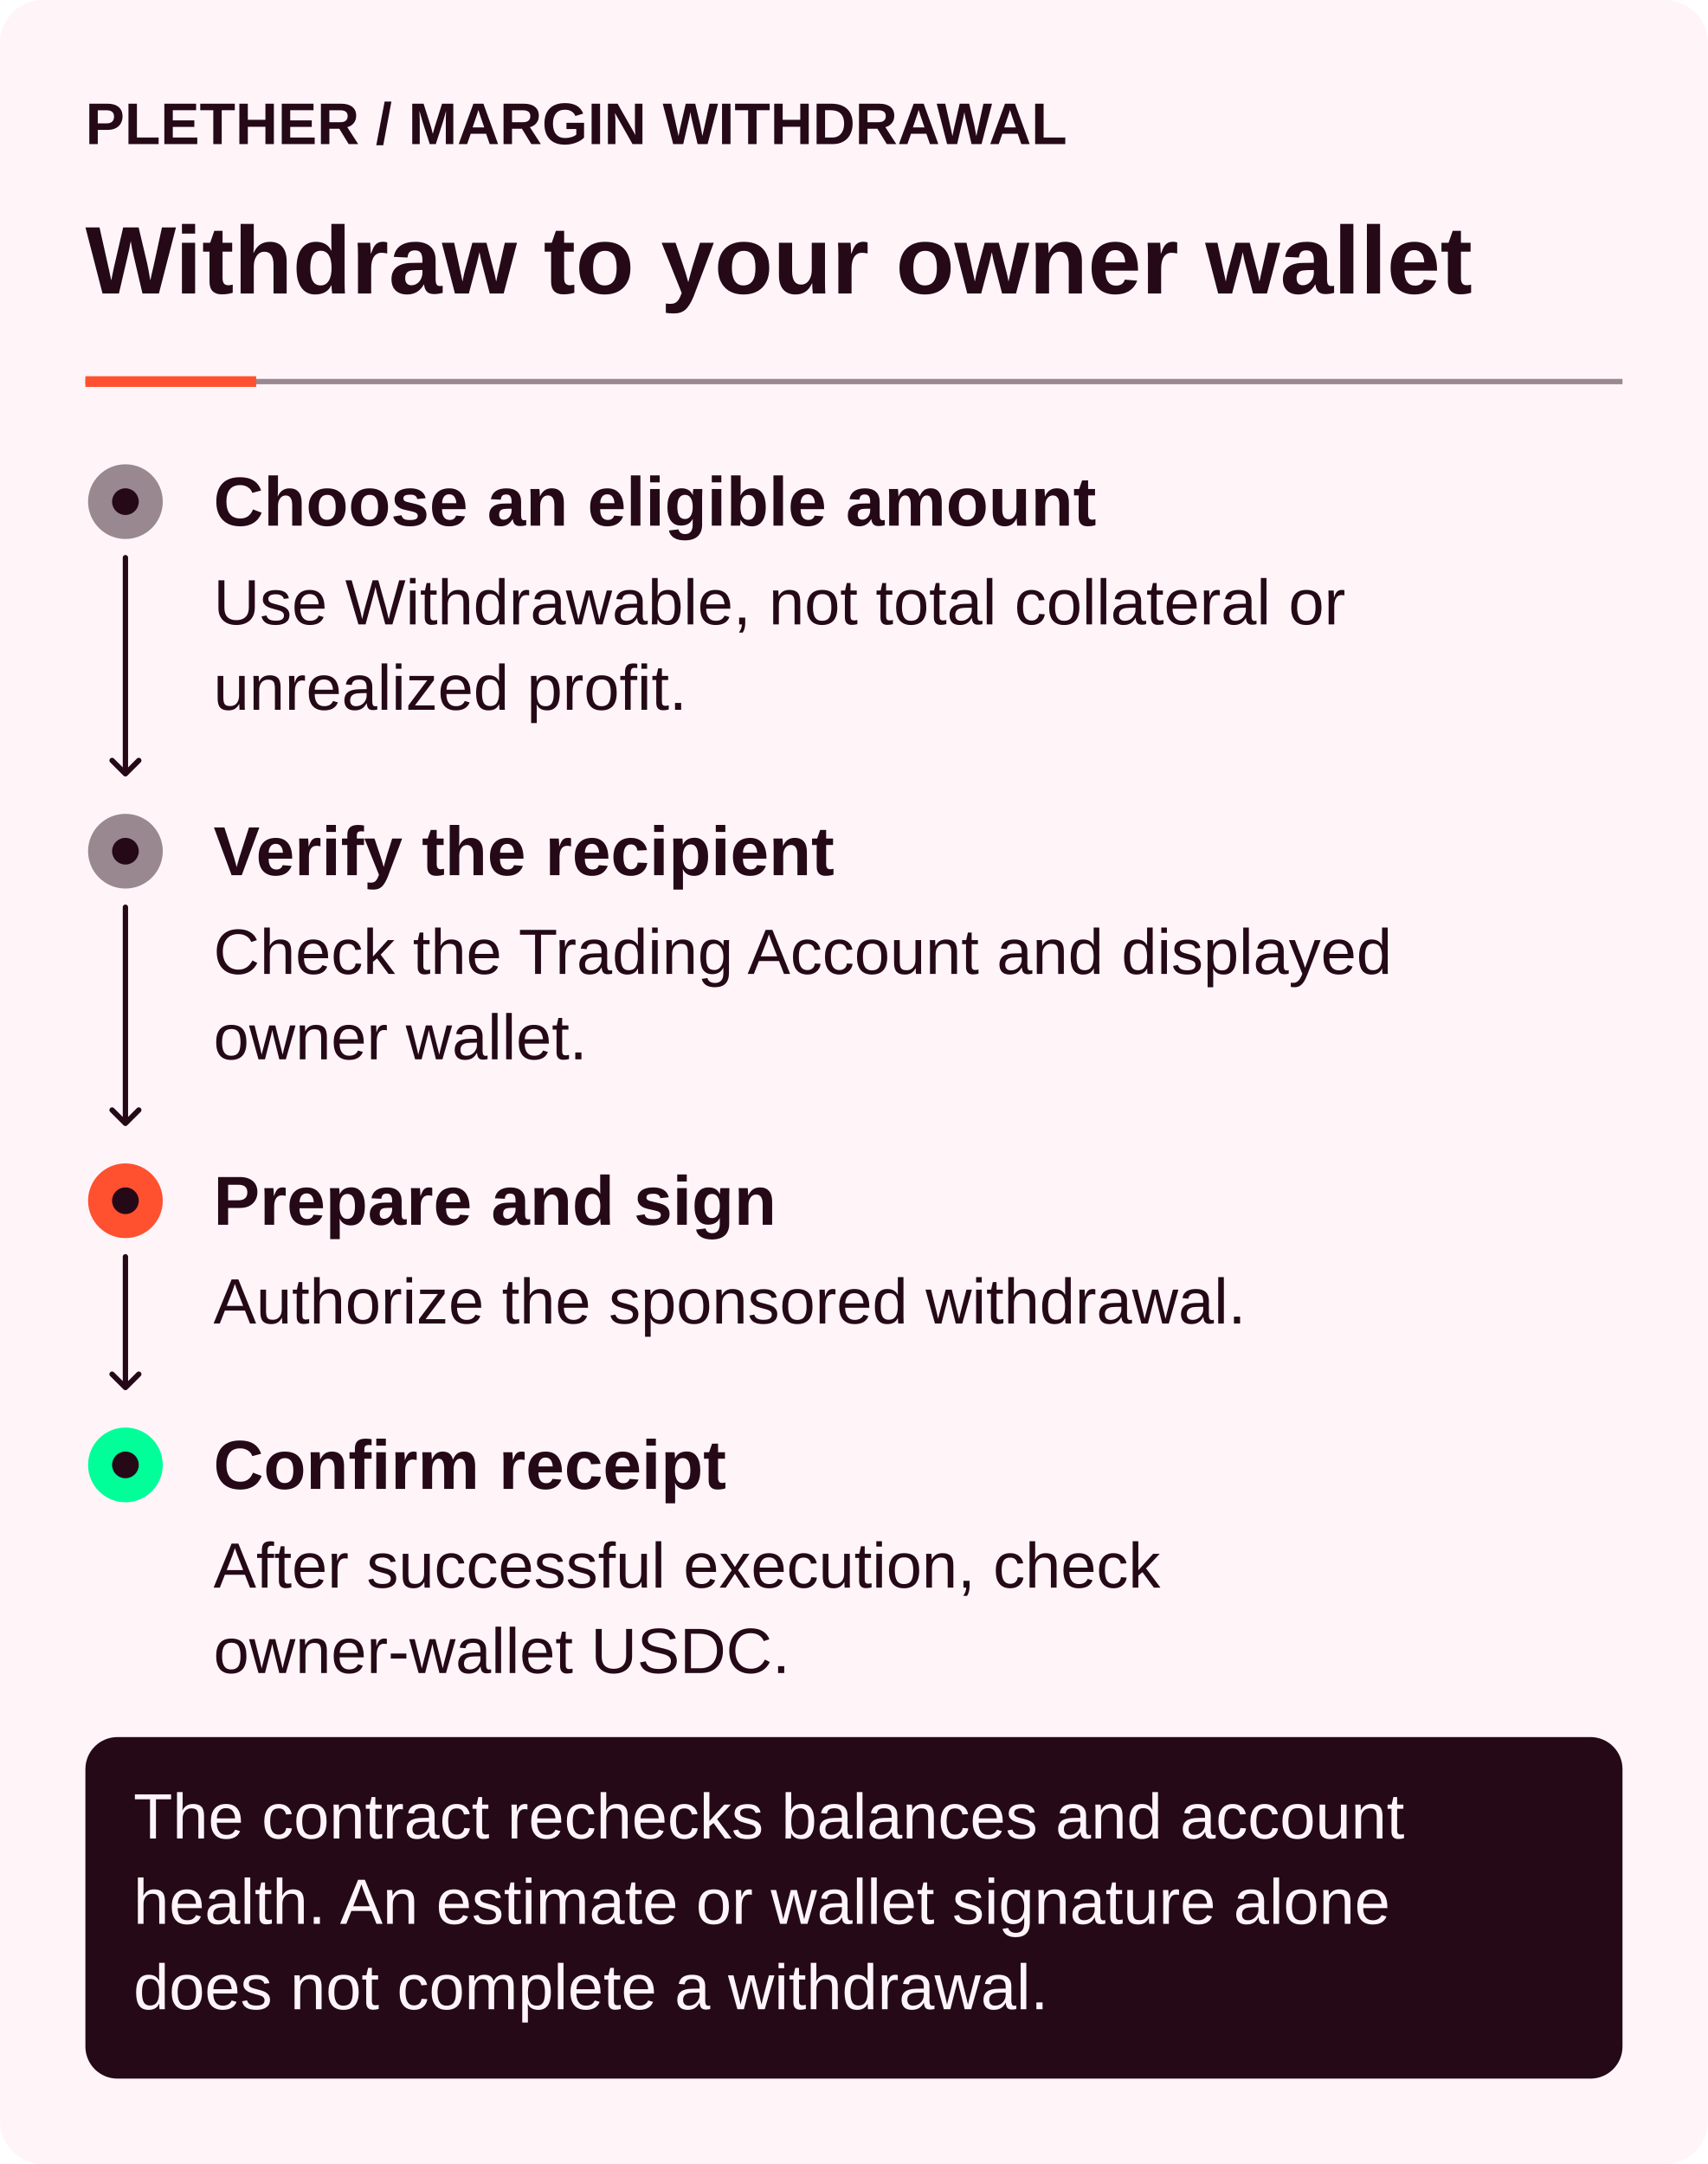
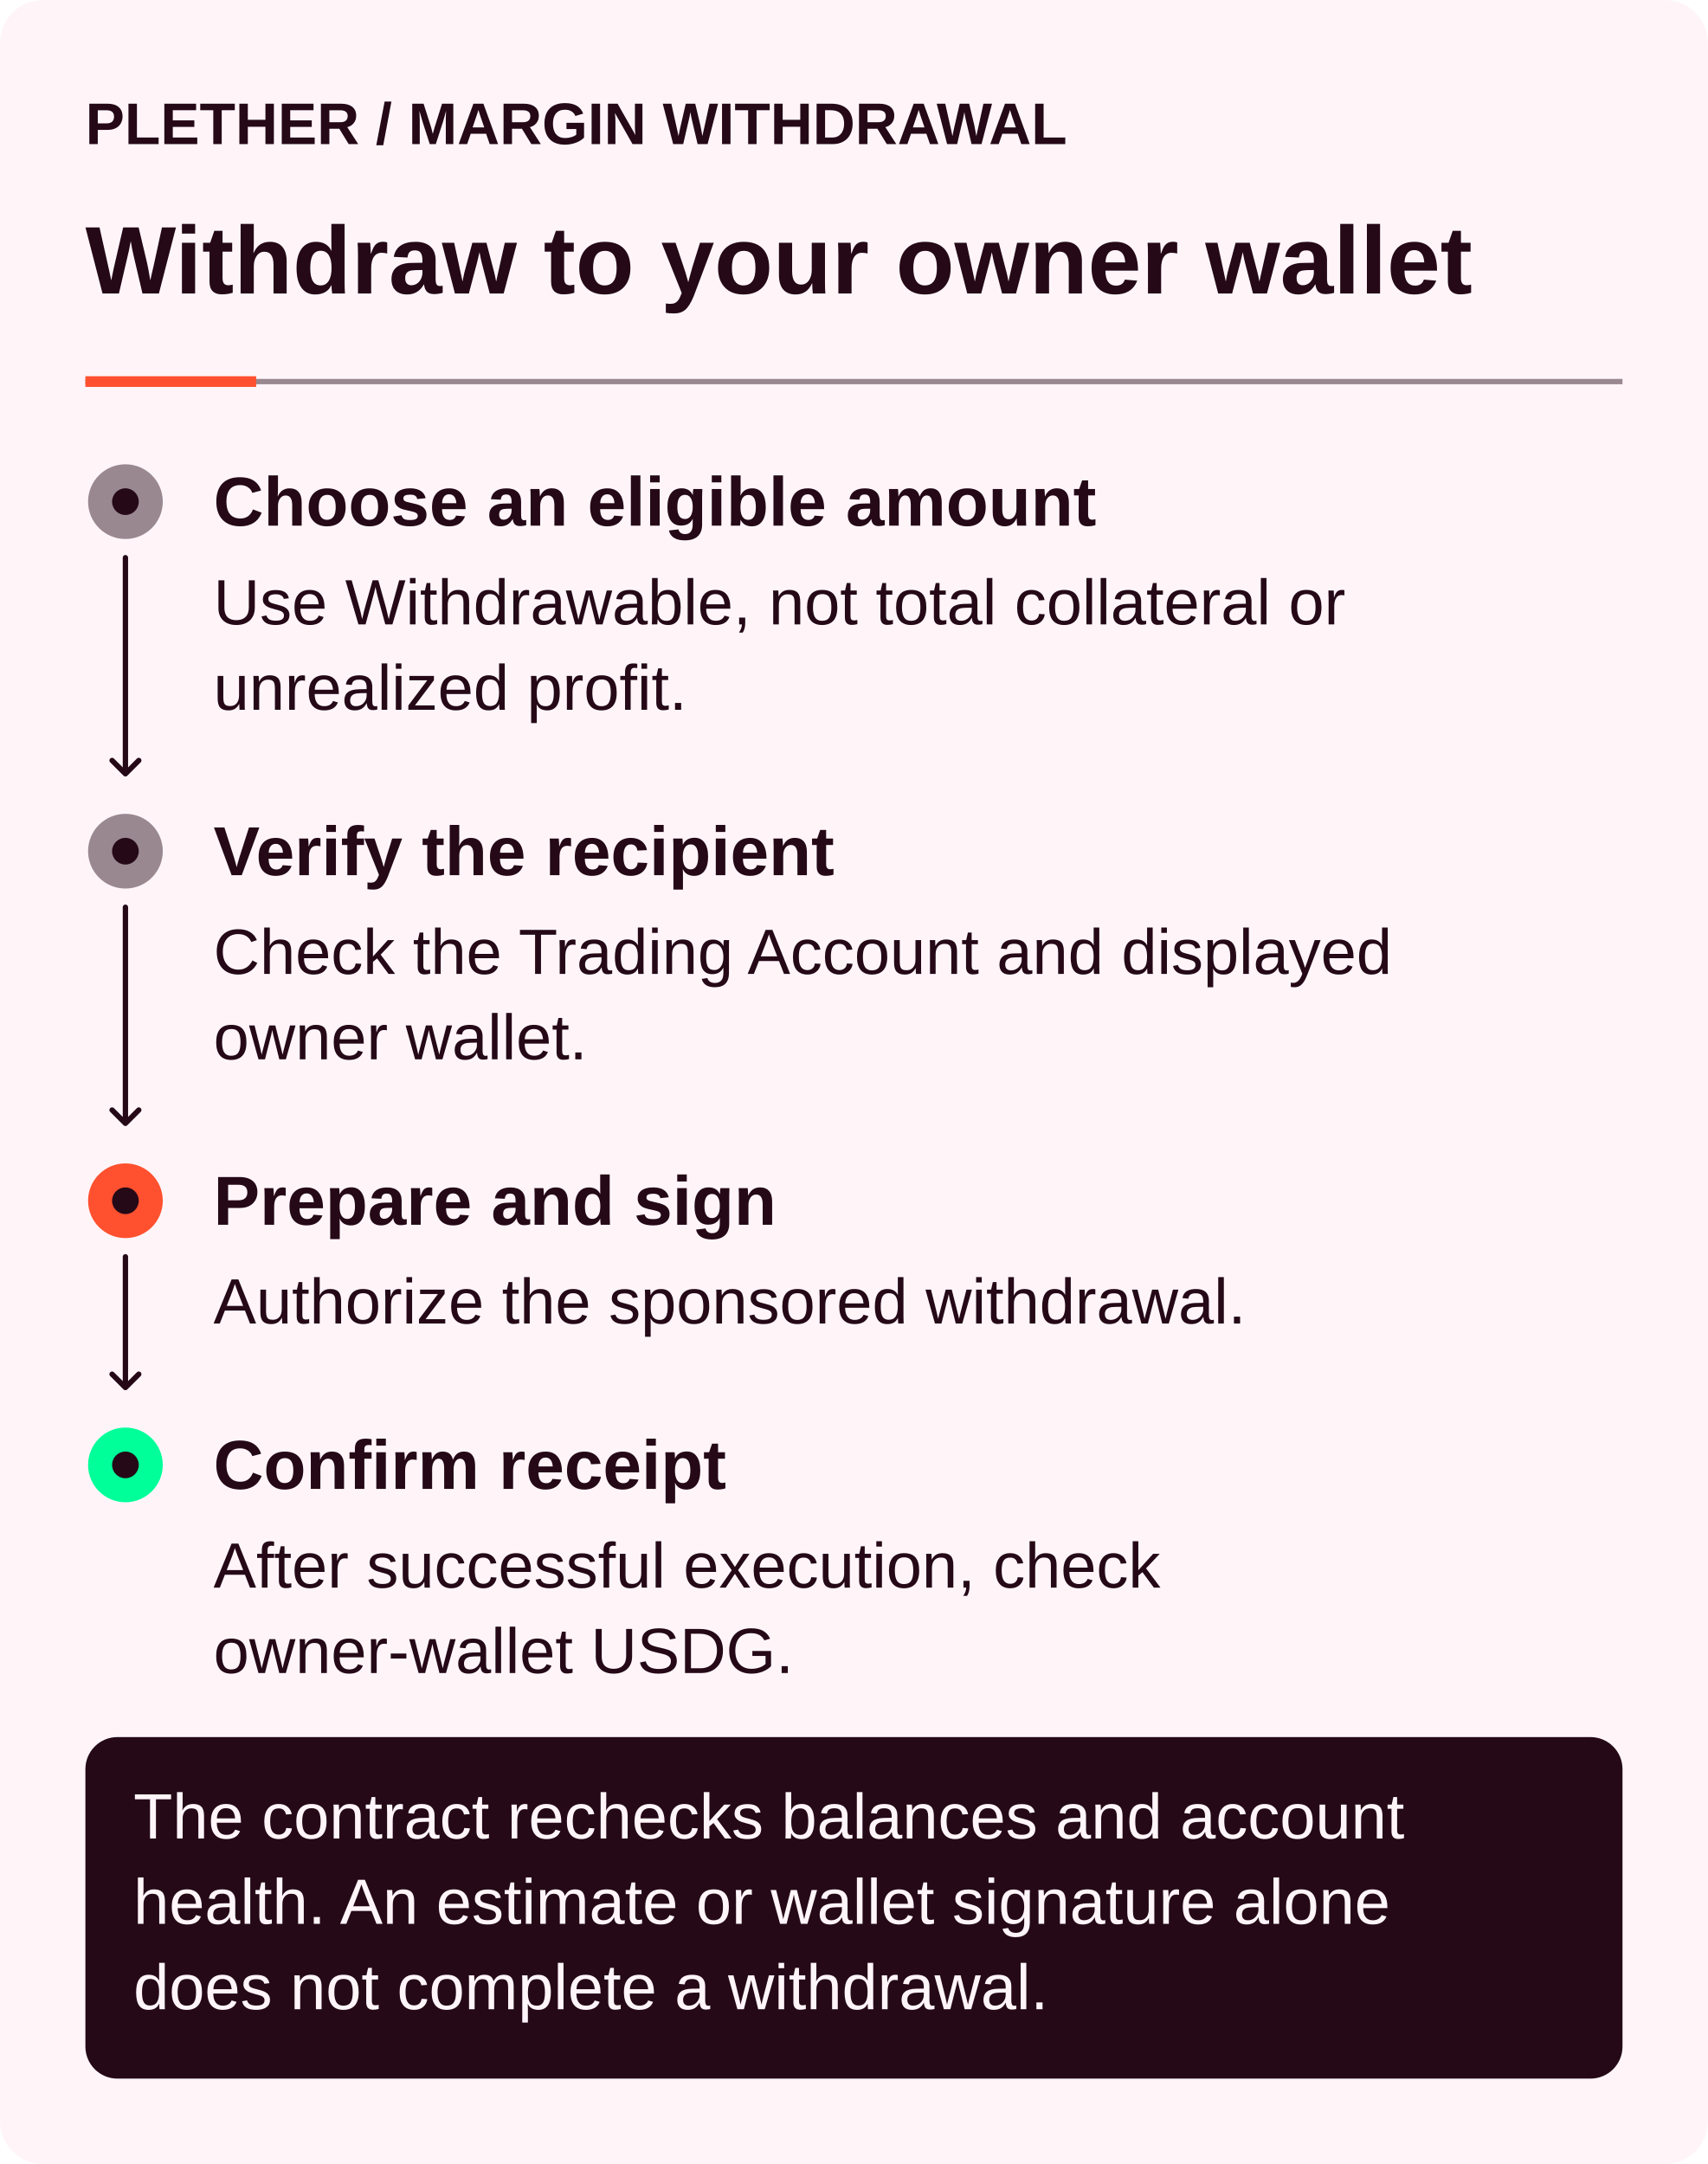
<svg xmlns="http://www.w3.org/2000/svg" width="640" height="811" viewBox="0 0 640 811" role="img" aria-labelledby="sponsored-withdrawal-flow-title sponsored-withdrawal-flow-desc" focusable="false">
  <style>text{font-family:Arial,Helvetica,sans-serif}</style>
  <rect width="640" height="811" rx="16" fill="#FFF5F9" />
  <text x="32" y="54" font-size="22" font-weight="700" fill="#250917" data-max-width="576">PLETHER / MARGIN WITHDRAWAL</text>
  <text x="32" y="110" font-size="36" font-weight="700" fill="#250917" data-max-width="576">Withdraw to your owner wallet</text>
  <path d="M32 143 L608 143" stroke="#9A8890" stroke-width="2" fill="none" />
  <path d="M32 143 h64" stroke="#FF512F" stroke-width="4" fill="none" />
  <circle cx="47" cy="188" r="14" fill="#9A8890" />
  <circle cx="47" cy="188" r="5" fill="#250917" />
  <text x="80" y="197" font-size="26" font-weight="700" fill="#250917" data-max-width="528">Choose an eligible amount</text>
  <text x="80" y="234" font-size="24" font-weight="400" fill="#250917" data-max-width="528">Use Withdrawable, not total collateral or</text>
  <text x="80" y="266" font-size="24" font-weight="400" fill="#250917" data-max-width="528">unrealized profit.</text>
  <path d="M47 209 V290 m-5 -5 5 5 5 -5" stroke="#250917" stroke-width="2" stroke-linecap="round" stroke-linejoin="round" fill="none" />
  <circle cx="47" cy="319" r="14" fill="#9A8890" />
  <circle cx="47" cy="319" r="5" fill="#250917" />
  <text x="80" y="328" font-size="26" font-weight="700" fill="#250917" data-max-width="528">Verify the recipient</text>
  <text x="80" y="365" font-size="24" font-weight="400" fill="#250917" data-max-width="528">Check the Trading Account and displayed</text>
  <text x="80" y="397" font-size="24" font-weight="400" fill="#250917" data-max-width="528">owner wallet.</text>
  <path d="M47 340 V421 m-5 -5 5 5 5 -5" stroke="#250917" stroke-width="2" stroke-linecap="round" stroke-linejoin="round" fill="none" />
  <circle cx="47" cy="450" r="14" fill="#FF512F" />
  <circle cx="47" cy="450" r="5" fill="#250917" />
  <text x="80" y="459" font-size="26" font-weight="700" fill="#250917" data-max-width="528">Prepare and sign</text>
  <text x="80" y="496" font-size="24" font-weight="400" fill="#250917" data-max-width="528">Authorize the sponsored withdrawal.</text>
  <path d="M47 471 V520 m-5 -5 5 5 5 -5" stroke="#250917" stroke-width="2" stroke-linecap="round" stroke-linejoin="round" fill="none" />
  <circle cx="47" cy="549" r="14" fill="#00FF99" />
  <circle cx="47" cy="549" r="5" fill="#250917" />
  <text x="80" y="558" font-size="26" font-weight="700" fill="#250917" data-max-width="528">Confirm receipt</text>
  <text x="80" y="595" font-size="24" font-weight="400" fill="#250917" data-max-width="528">After successful execution, check</text>
-   <text x="80" y="627" font-size="24" font-weight="400" fill="#250917" data-max-width="528">owner-wallet USDC.</text>
+   <text x="80" y="627" font-size="24" font-weight="400" fill="#250917" data-max-width="528">owner-wallet USDG.</text>
  <rect x="32" y="651" width="576" height="128" rx="12" fill="#250917" stroke="none" />
  <text x="50" y="689" font-size="24" font-weight="400" fill="#FFF5F9" data-max-width="540">The contract rechecks balances and account</text>
  <text x="50" y="721" font-size="24" font-weight="400" fill="#FFF5F9" data-max-width="540">health. An estimate or wallet signature alone</text>
  <text x="50" y="753" font-size="24" font-weight="400" fill="#FFF5F9" data-max-width="540">does not complete a withdrawal.</text>
</svg>
